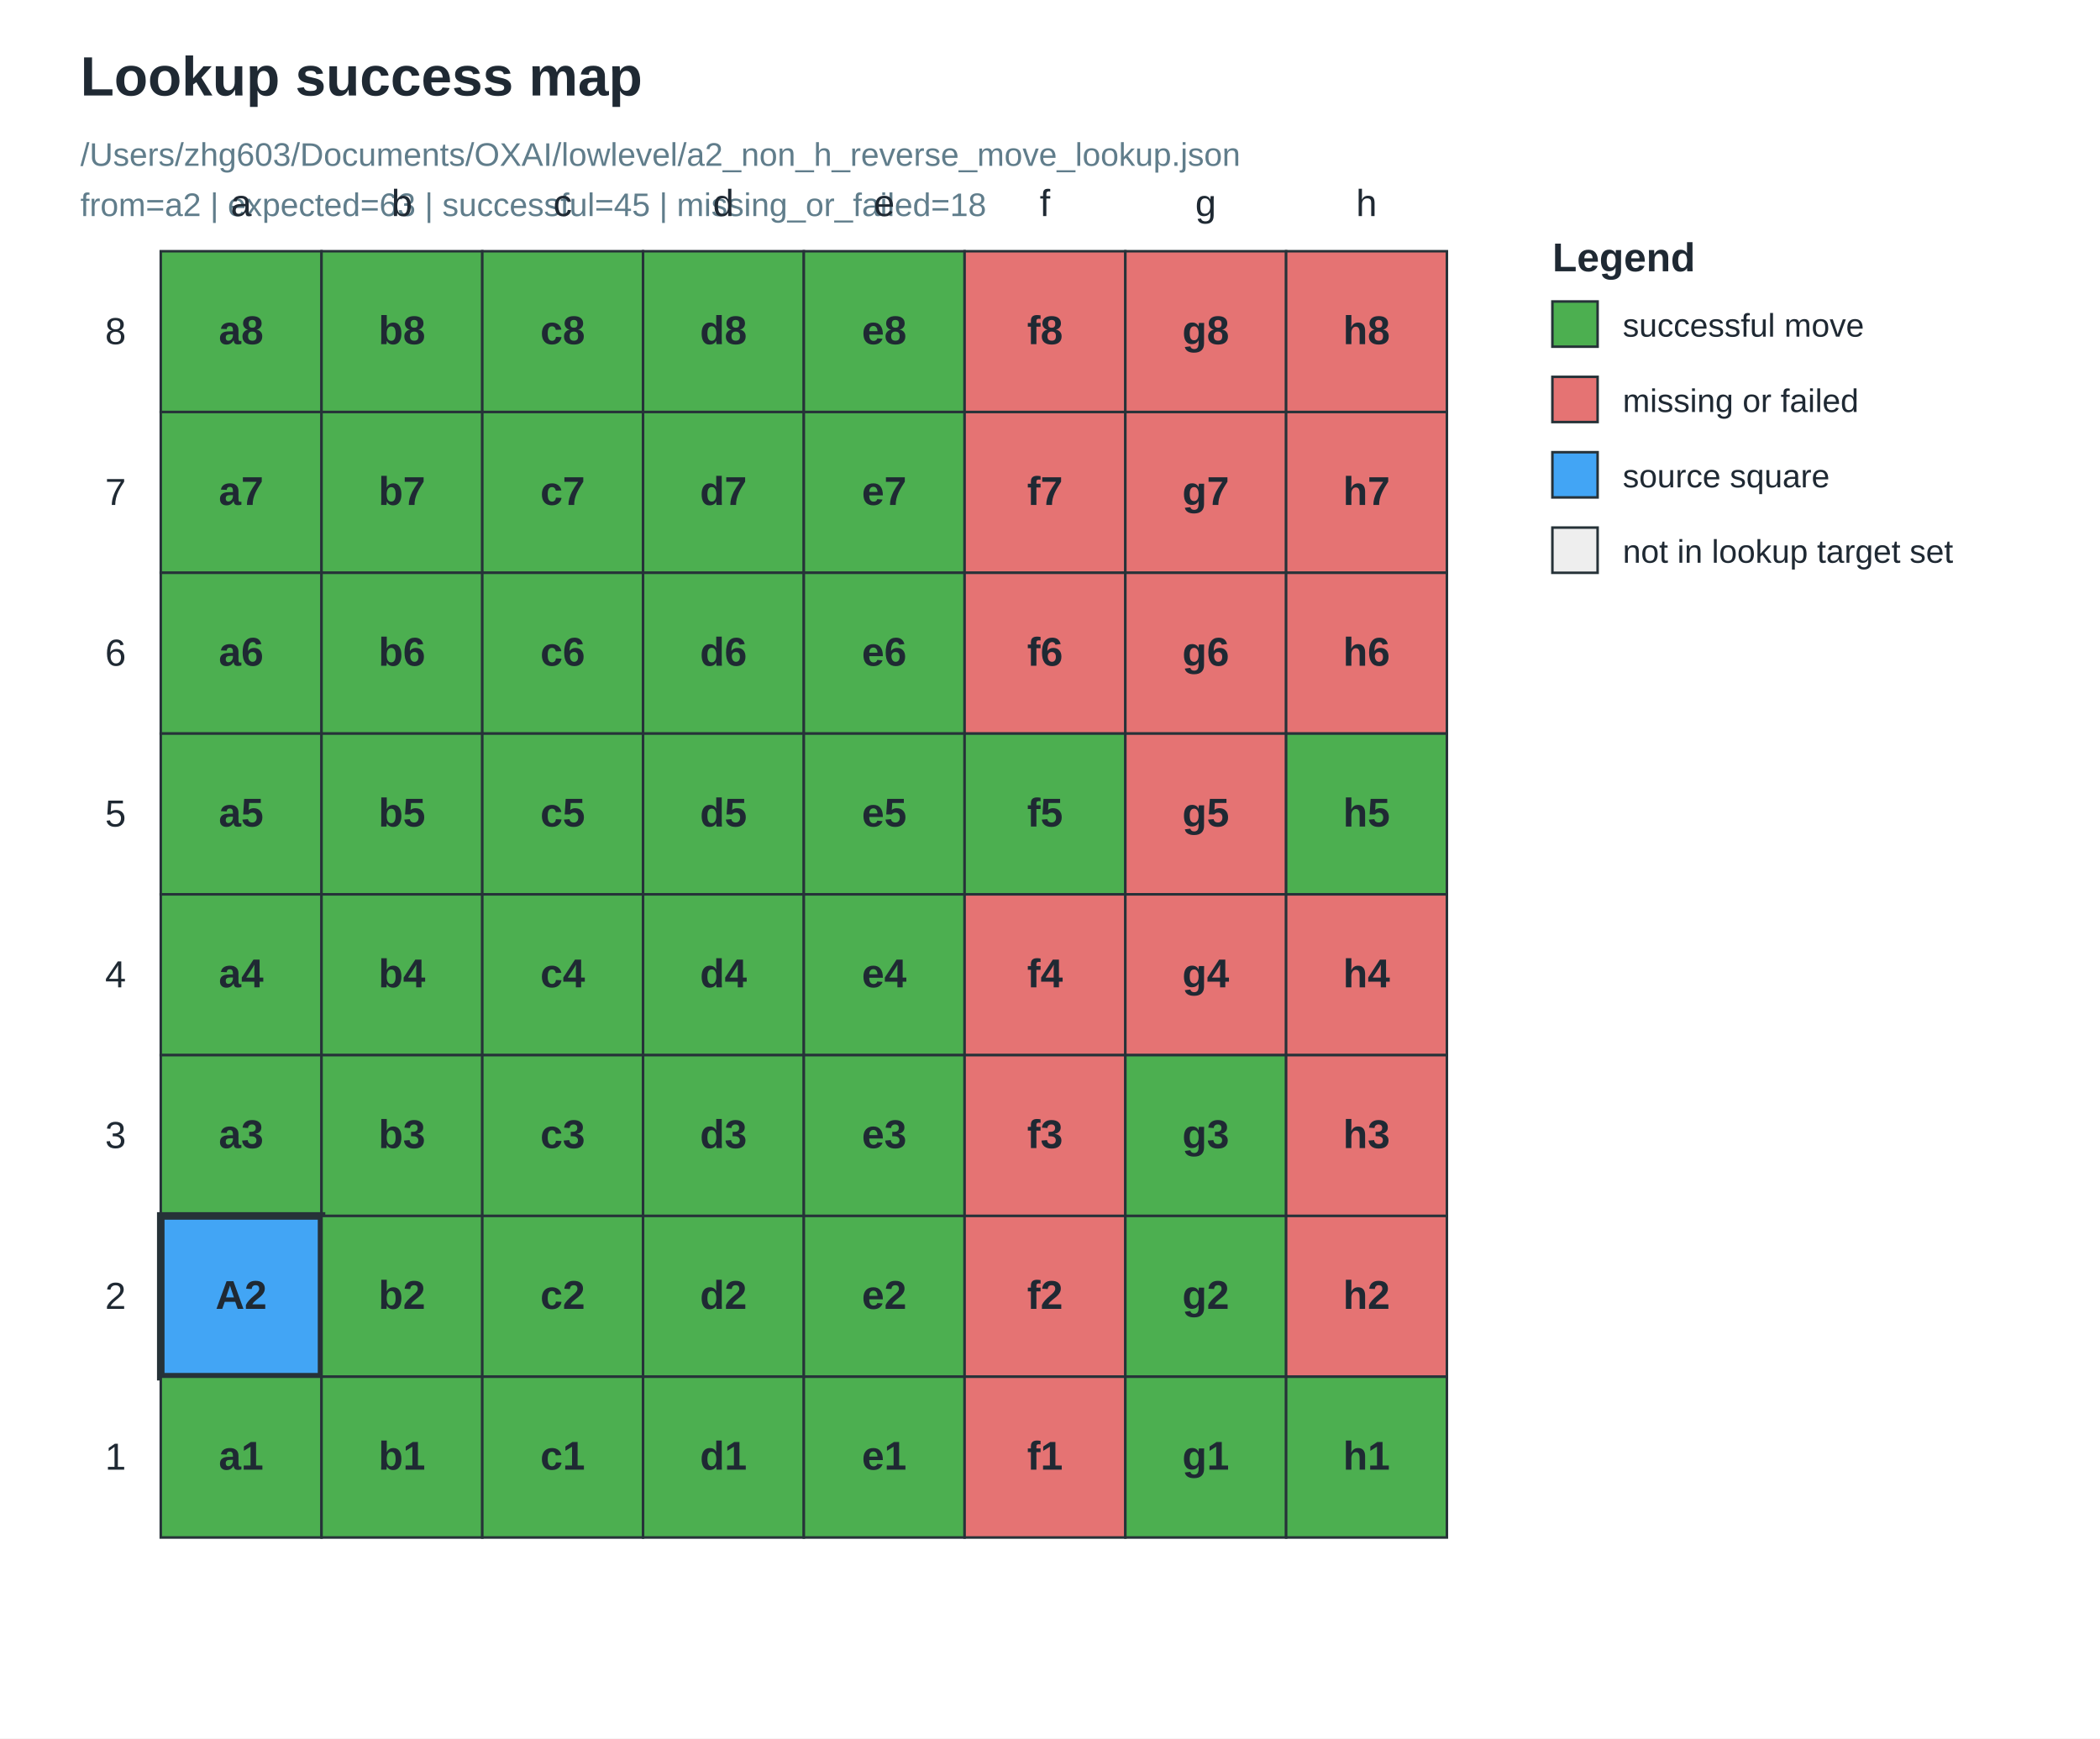
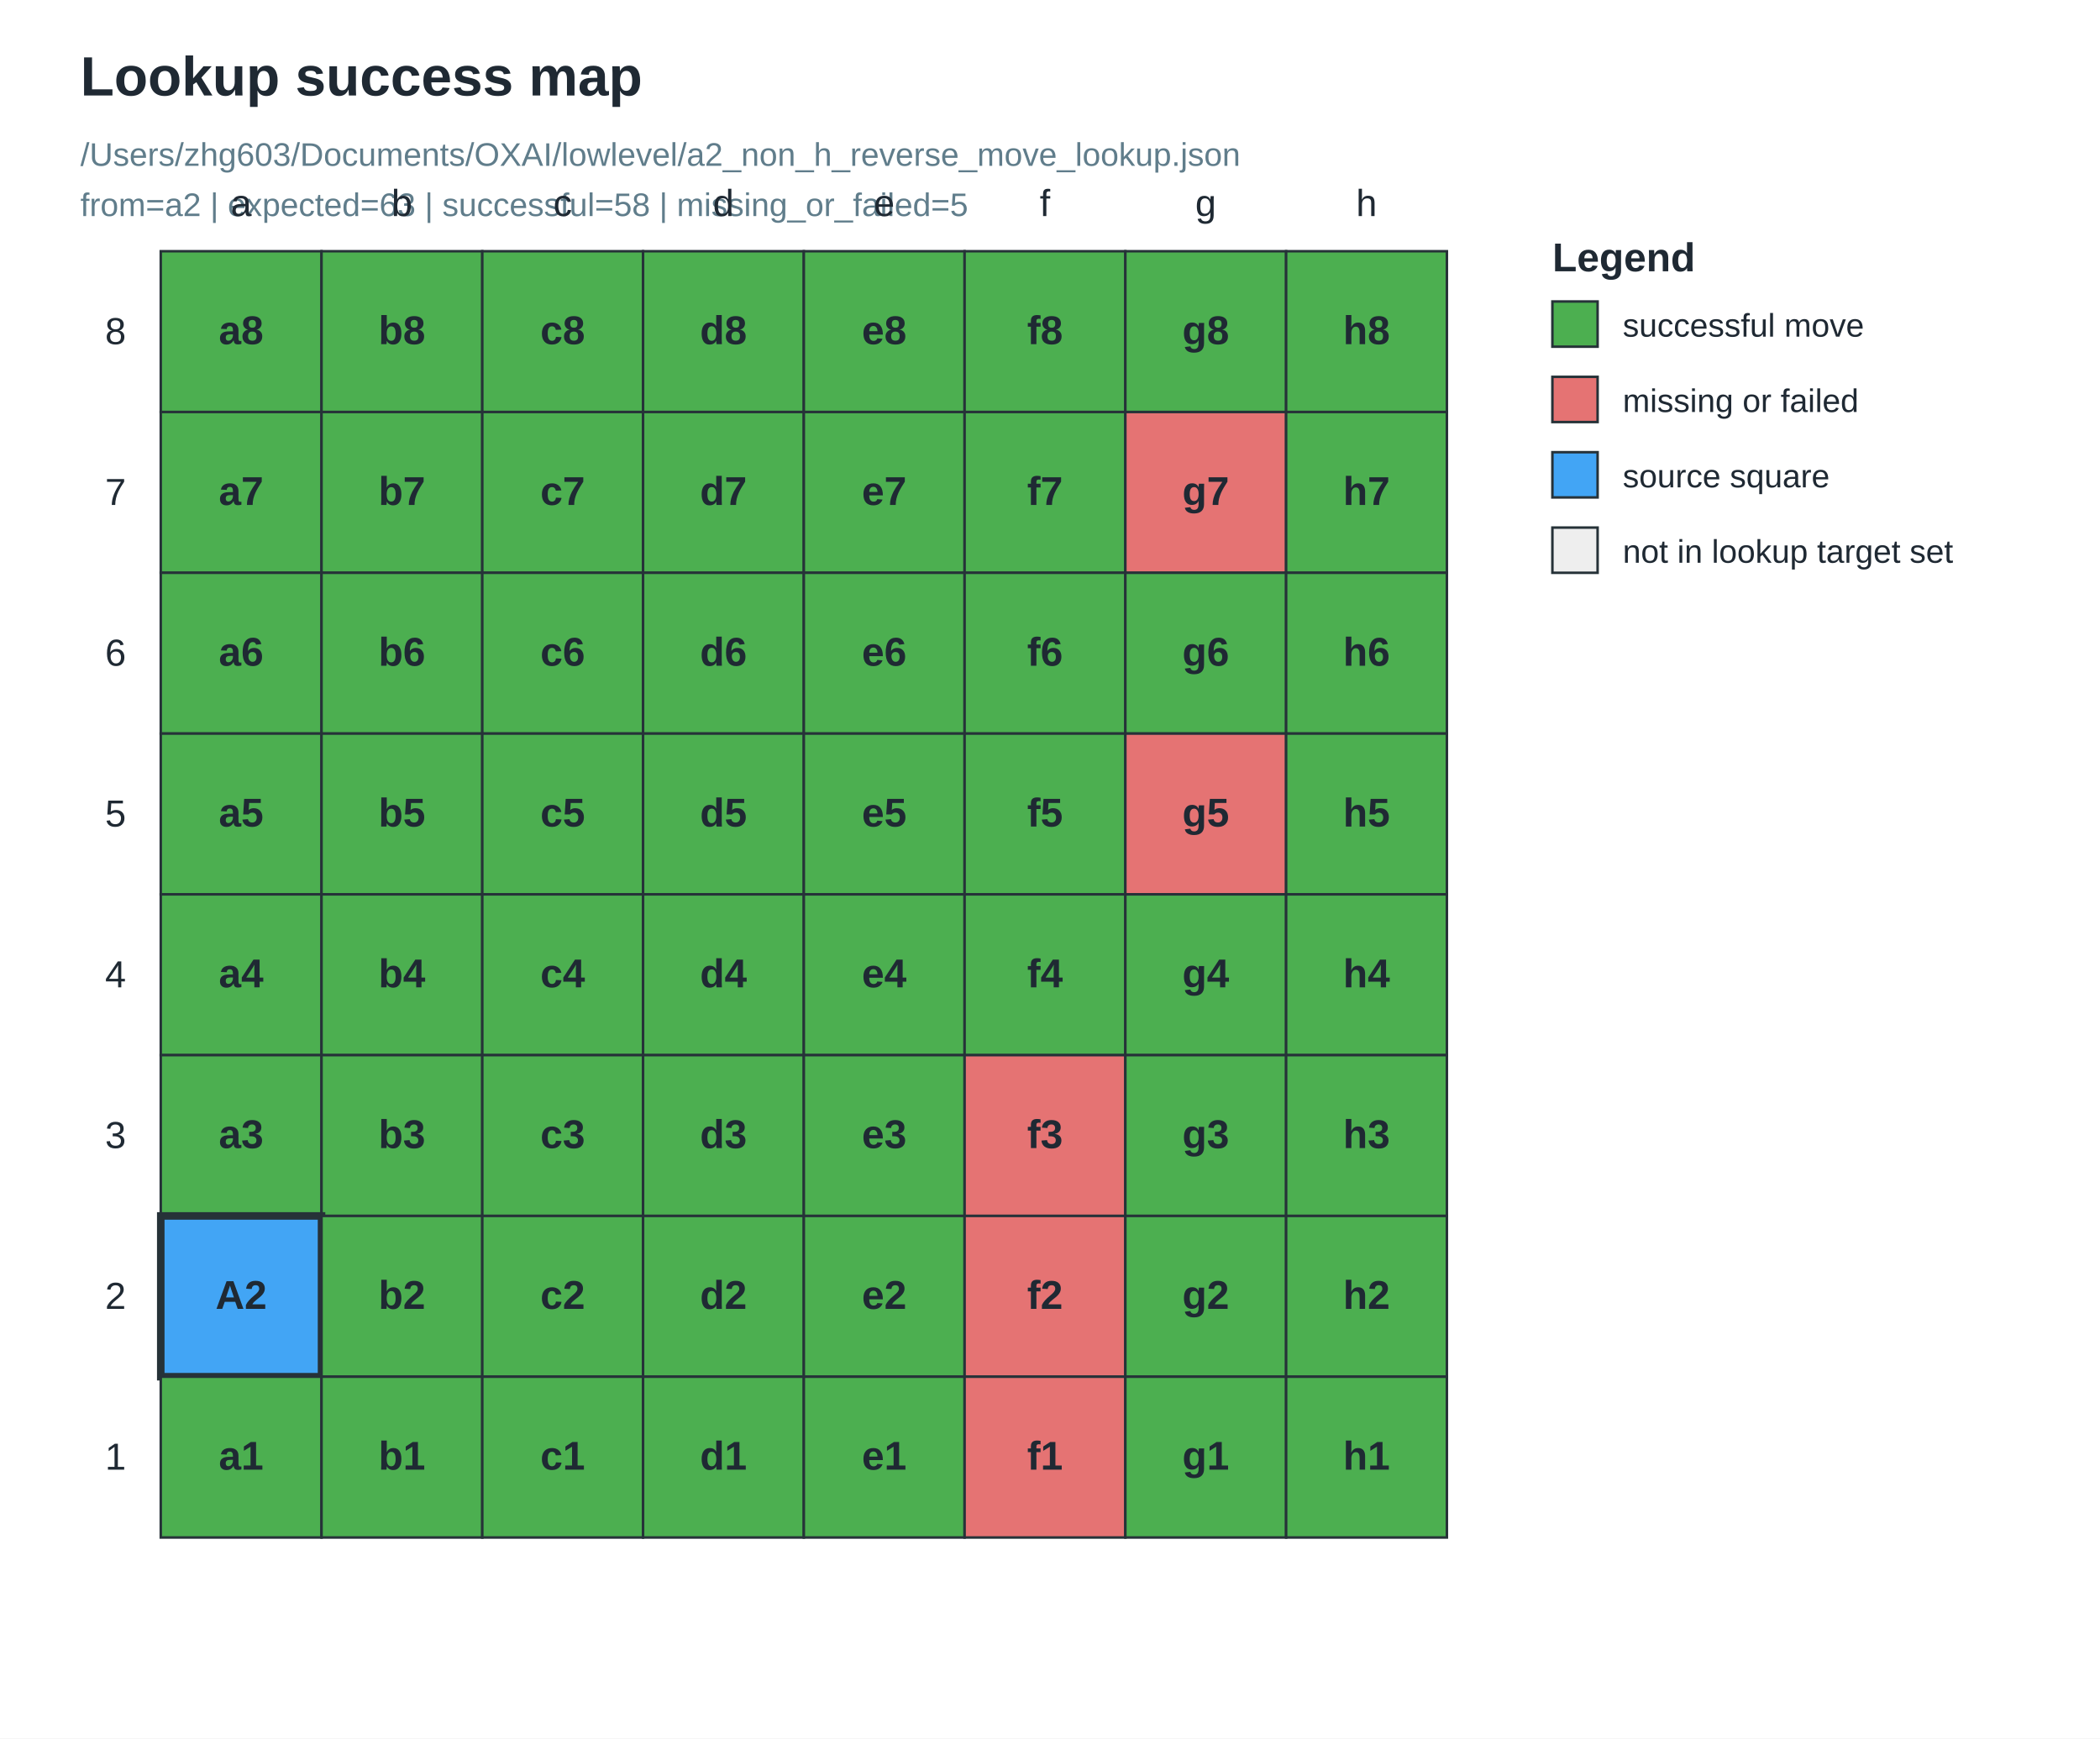
<svg xmlns="http://www.w3.org/2000/svg" width="836" height="692" viewBox="0 0 836 692">
  <rect width="100%" height="100%" fill="white" />
  <text x="32" y="38" font-family="Arial, sans-serif" font-size="22" font-weight="700" fill="#1f2933">Lookup success map</text>
  <text x="32" y="66" font-family="Arial, sans-serif" font-size="13" fill="#607d8b">/Users/zhg603/Documents/OXAI/lowlevel/a2_non_h_reverse_move_lookup.json</text>
-   <text x="32" y="86" font-family="Arial, sans-serif" font-size="13" fill="#607d8b">from=a2 | expected=63 | successful=45 | missing_or_failed=18</text>
+   <text x="32" y="86" font-family="Arial, sans-serif" font-size="13" fill="#607d8b">from=a2 | expected=63 | successful=58 | missing_or_failed=5</text>
  <text x="96.0" y="86" text-anchor="middle" font-family="Arial, sans-serif" font-size="15" fill="#1f2933">a</text>
  <text x="160.0" y="86" text-anchor="middle" font-family="Arial, sans-serif" font-size="15" fill="#1f2933">b</text>
  <text x="224.0" y="86" text-anchor="middle" font-family="Arial, sans-serif" font-size="15" fill="#1f2933">c</text>
  <text x="288.0" y="86" text-anchor="middle" font-family="Arial, sans-serif" font-size="15" fill="#1f2933">d</text>
  <text x="352.0" y="86" text-anchor="middle" font-family="Arial, sans-serif" font-size="15" fill="#1f2933">e</text>
  <text x="416.0" y="86" text-anchor="middle" font-family="Arial, sans-serif" font-size="15" fill="#1f2933">f</text>
  <text x="480.0" y="86" text-anchor="middle" font-family="Arial, sans-serif" font-size="15" fill="#1f2933">g</text>
  <text x="544.0" y="86" text-anchor="middle" font-family="Arial, sans-serif" font-size="15" fill="#1f2933">h</text>
  <text x="46" y="137.0" text-anchor="middle" font-family="Arial, sans-serif" font-size="15" fill="#1f2933">8</text>
  <text x="46" y="201.0" text-anchor="middle" font-family="Arial, sans-serif" font-size="15" fill="#1f2933">7</text>
  <text x="46" y="265.0" text-anchor="middle" font-family="Arial, sans-serif" font-size="15" fill="#1f2933">6</text>
  <text x="46" y="329.0" text-anchor="middle" font-family="Arial, sans-serif" font-size="15" fill="#1f2933">5</text>
  <text x="46" y="393.0" text-anchor="middle" font-family="Arial, sans-serif" font-size="15" fill="#1f2933">4</text>
  <text x="46" y="457.0" text-anchor="middle" font-family="Arial, sans-serif" font-size="15" fill="#1f2933">3</text>
  <text x="46" y="521.0" text-anchor="middle" font-family="Arial, sans-serif" font-size="15" fill="#1f2933">2</text>
  <text x="46" y="585.0" text-anchor="middle" font-family="Arial, sans-serif" font-size="15" fill="#1f2933">1</text>
  <rect x="64" y="100" width="64" height="64" fill="#4caf50" stroke="#263238" stroke-width="1">
</rect>
  <text x="96.0" y="137.0" text-anchor="middle" font-family="Arial, sans-serif" font-size="16" font-weight="700" fill="#1f2933">a8</text>
  <rect x="128" y="100" width="64" height="64" fill="#4caf50" stroke="#263238" stroke-width="1">
</rect>
  <text x="160.0" y="137.0" text-anchor="middle" font-family="Arial, sans-serif" font-size="16" font-weight="700" fill="#1f2933">b8</text>
  <rect x="192" y="100" width="64" height="64" fill="#4caf50" stroke="#263238" stroke-width="1">
</rect>
  <text x="224.0" y="137.0" text-anchor="middle" font-family="Arial, sans-serif" font-size="16" font-weight="700" fill="#1f2933">c8</text>
  <rect x="256" y="100" width="64" height="64" fill="#4caf50" stroke="#263238" stroke-width="1">
</rect>
  <text x="288.0" y="137.0" text-anchor="middle" font-family="Arial, sans-serif" font-size="16" font-weight="700" fill="#1f2933">d8</text>
  <rect x="320" y="100" width="64" height="64" fill="#4caf50" stroke="#263238" stroke-width="1">
</rect>
  <text x="352.0" y="137.0" text-anchor="middle" font-family="Arial, sans-serif" font-size="16" font-weight="700" fill="#1f2933">e8</text>
-   <rect x="384" y="100" width="64" height="64" fill="#e57373" stroke="#263238" stroke-width="1">
+   <rect x="384" y="100" width="64" height="64" fill="#4caf50" stroke="#263238" stroke-width="1">
</rect>
  <text x="416.0" y="137.0" text-anchor="middle" font-family="Arial, sans-serif" font-size="16" font-weight="700" fill="#1f2933">f8</text>
-   <rect x="448" y="100" width="64" height="64" fill="#e57373" stroke="#263238" stroke-width="1">
+   <rect x="448" y="100" width="64" height="64" fill="#4caf50" stroke="#263238" stroke-width="1">
</rect>
  <text x="480.0" y="137.0" text-anchor="middle" font-family="Arial, sans-serif" font-size="16" font-weight="700" fill="#1f2933">g8</text>
-   <rect x="512" y="100" width="64" height="64" fill="#e57373" stroke="#263238" stroke-width="1">
+   <rect x="512" y="100" width="64" height="64" fill="#4caf50" stroke="#263238" stroke-width="1">
</rect>
  <text x="544.0" y="137.0" text-anchor="middle" font-family="Arial, sans-serif" font-size="16" font-weight="700" fill="#1f2933">h8</text>
  <rect x="64" y="164" width="64" height="64" fill="#4caf50" stroke="#263238" stroke-width="1">
</rect>
  <text x="96.0" y="201.0" text-anchor="middle" font-family="Arial, sans-serif" font-size="16" font-weight="700" fill="#1f2933">a7</text>
  <rect x="128" y="164" width="64" height="64" fill="#4caf50" stroke="#263238" stroke-width="1">
</rect>
  <text x="160.0" y="201.0" text-anchor="middle" font-family="Arial, sans-serif" font-size="16" font-weight="700" fill="#1f2933">b7</text>
  <rect x="192" y="164" width="64" height="64" fill="#4caf50" stroke="#263238" stroke-width="1">
</rect>
  <text x="224.0" y="201.0" text-anchor="middle" font-family="Arial, sans-serif" font-size="16" font-weight="700" fill="#1f2933">c7</text>
  <rect x="256" y="164" width="64" height="64" fill="#4caf50" stroke="#263238" stroke-width="1">
</rect>
  <text x="288.0" y="201.0" text-anchor="middle" font-family="Arial, sans-serif" font-size="16" font-weight="700" fill="#1f2933">d7</text>
  <rect x="320" y="164" width="64" height="64" fill="#4caf50" stroke="#263238" stroke-width="1">
</rect>
  <text x="352.0" y="201.0" text-anchor="middle" font-family="Arial, sans-serif" font-size="16" font-weight="700" fill="#1f2933">e7</text>
-   <rect x="384" y="164" width="64" height="64" fill="#e57373" stroke="#263238" stroke-width="1">
+   <rect x="384" y="164" width="64" height="64" fill="#4caf50" stroke="#263238" stroke-width="1">
</rect>
  <text x="416.0" y="201.0" text-anchor="middle" font-family="Arial, sans-serif" font-size="16" font-weight="700" fill="#1f2933">f7</text>
  <rect x="448" y="164" width="64" height="64" fill="#e57373" stroke="#263238" stroke-width="1">
</rect>
  <text x="480.0" y="201.0" text-anchor="middle" font-family="Arial, sans-serif" font-size="16" font-weight="700" fill="#1f2933">g7</text>
-   <rect x="512" y="164" width="64" height="64" fill="#e57373" stroke="#263238" stroke-width="1">
+   <rect x="512" y="164" width="64" height="64" fill="#4caf50" stroke="#263238" stroke-width="1">
</rect>
  <text x="544.0" y="201.0" text-anchor="middle" font-family="Arial, sans-serif" font-size="16" font-weight="700" fill="#1f2933">h7</text>
  <rect x="64" y="228" width="64" height="64" fill="#4caf50" stroke="#263238" stroke-width="1">
</rect>
  <text x="96.0" y="265.0" text-anchor="middle" font-family="Arial, sans-serif" font-size="16" font-weight="700" fill="#1f2933">a6</text>
  <rect x="128" y="228" width="64" height="64" fill="#4caf50" stroke="#263238" stroke-width="1">
</rect>
  <text x="160.0" y="265.0" text-anchor="middle" font-family="Arial, sans-serif" font-size="16" font-weight="700" fill="#1f2933">b6</text>
  <rect x="192" y="228" width="64" height="64" fill="#4caf50" stroke="#263238" stroke-width="1">
</rect>
  <text x="224.0" y="265.0" text-anchor="middle" font-family="Arial, sans-serif" font-size="16" font-weight="700" fill="#1f2933">c6</text>
  <rect x="256" y="228" width="64" height="64" fill="#4caf50" stroke="#263238" stroke-width="1">
</rect>
  <text x="288.0" y="265.0" text-anchor="middle" font-family="Arial, sans-serif" font-size="16" font-weight="700" fill="#1f2933">d6</text>
  <rect x="320" y="228" width="64" height="64" fill="#4caf50" stroke="#263238" stroke-width="1">
</rect>
  <text x="352.0" y="265.0" text-anchor="middle" font-family="Arial, sans-serif" font-size="16" font-weight="700" fill="#1f2933">e6</text>
-   <rect x="384" y="228" width="64" height="64" fill="#e57373" stroke="#263238" stroke-width="1">
+   <rect x="384" y="228" width="64" height="64" fill="#4caf50" stroke="#263238" stroke-width="1">
</rect>
  <text x="416.0" y="265.0" text-anchor="middle" font-family="Arial, sans-serif" font-size="16" font-weight="700" fill="#1f2933">f6</text>
-   <rect x="448" y="228" width="64" height="64" fill="#e57373" stroke="#263238" stroke-width="1">
+   <rect x="448" y="228" width="64" height="64" fill="#4caf50" stroke="#263238" stroke-width="1">
</rect>
  <text x="480.0" y="265.0" text-anchor="middle" font-family="Arial, sans-serif" font-size="16" font-weight="700" fill="#1f2933">g6</text>
-   <rect x="512" y="228" width="64" height="64" fill="#e57373" stroke="#263238" stroke-width="1">
+   <rect x="512" y="228" width="64" height="64" fill="#4caf50" stroke="#263238" stroke-width="1">
</rect>
  <text x="544.0" y="265.0" text-anchor="middle" font-family="Arial, sans-serif" font-size="16" font-weight="700" fill="#1f2933">h6</text>
  <rect x="64" y="292" width="64" height="64" fill="#4caf50" stroke="#263238" stroke-width="1">
</rect>
  <text x="96.0" y="329.0" text-anchor="middle" font-family="Arial, sans-serif" font-size="16" font-weight="700" fill="#1f2933">a5</text>
  <rect x="128" y="292" width="64" height="64" fill="#4caf50" stroke="#263238" stroke-width="1">
</rect>
  <text x="160.0" y="329.0" text-anchor="middle" font-family="Arial, sans-serif" font-size="16" font-weight="700" fill="#1f2933">b5</text>
  <rect x="192" y="292" width="64" height="64" fill="#4caf50" stroke="#263238" stroke-width="1">
</rect>
  <text x="224.0" y="329.0" text-anchor="middle" font-family="Arial, sans-serif" font-size="16" font-weight="700" fill="#1f2933">c5</text>
  <rect x="256" y="292" width="64" height="64" fill="#4caf50" stroke="#263238" stroke-width="1">
</rect>
  <text x="288.0" y="329.0" text-anchor="middle" font-family="Arial, sans-serif" font-size="16" font-weight="700" fill="#1f2933">d5</text>
  <rect x="320" y="292" width="64" height="64" fill="#4caf50" stroke="#263238" stroke-width="1">
</rect>
  <text x="352.0" y="329.0" text-anchor="middle" font-family="Arial, sans-serif" font-size="16" font-weight="700" fill="#1f2933">e5</text>
  <rect x="384" y="292" width="64" height="64" fill="#4caf50" stroke="#263238" stroke-width="1">
</rect>
  <text x="416.0" y="329.0" text-anchor="middle" font-family="Arial, sans-serif" font-size="16" font-weight="700" fill="#1f2933">f5</text>
  <rect x="448" y="292" width="64" height="64" fill="#e57373" stroke="#263238" stroke-width="1">
</rect>
  <text x="480.0" y="329.0" text-anchor="middle" font-family="Arial, sans-serif" font-size="16" font-weight="700" fill="#1f2933">g5</text>
  <rect x="512" y="292" width="64" height="64" fill="#4caf50" stroke="#263238" stroke-width="1">
</rect>
  <text x="544.0" y="329.0" text-anchor="middle" font-family="Arial, sans-serif" font-size="16" font-weight="700" fill="#1f2933">h5</text>
  <rect x="64" y="356" width="64" height="64" fill="#4caf50" stroke="#263238" stroke-width="1">
</rect>
  <text x="96.0" y="393.0" text-anchor="middle" font-family="Arial, sans-serif" font-size="16" font-weight="700" fill="#1f2933">a4</text>
  <rect x="128" y="356" width="64" height="64" fill="#4caf50" stroke="#263238" stroke-width="1">
</rect>
  <text x="160.0" y="393.0" text-anchor="middle" font-family="Arial, sans-serif" font-size="16" font-weight="700" fill="#1f2933">b4</text>
  <rect x="192" y="356" width="64" height="64" fill="#4caf50" stroke="#263238" stroke-width="1">
</rect>
  <text x="224.0" y="393.0" text-anchor="middle" font-family="Arial, sans-serif" font-size="16" font-weight="700" fill="#1f2933">c4</text>
  <rect x="256" y="356" width="64" height="64" fill="#4caf50" stroke="#263238" stroke-width="1">
</rect>
  <text x="288.0" y="393.0" text-anchor="middle" font-family="Arial, sans-serif" font-size="16" font-weight="700" fill="#1f2933">d4</text>
  <rect x="320" y="356" width="64" height="64" fill="#4caf50" stroke="#263238" stroke-width="1">
</rect>
  <text x="352.0" y="393.0" text-anchor="middle" font-family="Arial, sans-serif" font-size="16" font-weight="700" fill="#1f2933">e4</text>
-   <rect x="384" y="356" width="64" height="64" fill="#e57373" stroke="#263238" stroke-width="1">
+   <rect x="384" y="356" width="64" height="64" fill="#4caf50" stroke="#263238" stroke-width="1">
</rect>
  <text x="416.0" y="393.0" text-anchor="middle" font-family="Arial, sans-serif" font-size="16" font-weight="700" fill="#1f2933">f4</text>
-   <rect x="448" y="356" width="64" height="64" fill="#e57373" stroke="#263238" stroke-width="1">
+   <rect x="448" y="356" width="64" height="64" fill="#4caf50" stroke="#263238" stroke-width="1">
</rect>
  <text x="480.0" y="393.0" text-anchor="middle" font-family="Arial, sans-serif" font-size="16" font-weight="700" fill="#1f2933">g4</text>
-   <rect x="512" y="356" width="64" height="64" fill="#e57373" stroke="#263238" stroke-width="1">
+   <rect x="512" y="356" width="64" height="64" fill="#4caf50" stroke="#263238" stroke-width="1">
</rect>
  <text x="544.0" y="393.0" text-anchor="middle" font-family="Arial, sans-serif" font-size="16" font-weight="700" fill="#1f2933">h4</text>
  <rect x="64" y="420" width="64" height="64" fill="#4caf50" stroke="#263238" stroke-width="1">
</rect>
  <text x="96.0" y="457.0" text-anchor="middle" font-family="Arial, sans-serif" font-size="16" font-weight="700" fill="#1f2933">a3</text>
  <rect x="128" y="420" width="64" height="64" fill="#4caf50" stroke="#263238" stroke-width="1">
</rect>
  <text x="160.0" y="457.0" text-anchor="middle" font-family="Arial, sans-serif" font-size="16" font-weight="700" fill="#1f2933">b3</text>
  <rect x="192" y="420" width="64" height="64" fill="#4caf50" stroke="#263238" stroke-width="1">
</rect>
  <text x="224.0" y="457.0" text-anchor="middle" font-family="Arial, sans-serif" font-size="16" font-weight="700" fill="#1f2933">c3</text>
  <rect x="256" y="420" width="64" height="64" fill="#4caf50" stroke="#263238" stroke-width="1">
</rect>
  <text x="288.0" y="457.0" text-anchor="middle" font-family="Arial, sans-serif" font-size="16" font-weight="700" fill="#1f2933">d3</text>
  <rect x="320" y="420" width="64" height="64" fill="#4caf50" stroke="#263238" stroke-width="1">
</rect>
  <text x="352.0" y="457.0" text-anchor="middle" font-family="Arial, sans-serif" font-size="16" font-weight="700" fill="#1f2933">e3</text>
  <rect x="384" y="420" width="64" height="64" fill="#e57373" stroke="#263238" stroke-width="1">
</rect>
  <text x="416.0" y="457.0" text-anchor="middle" font-family="Arial, sans-serif" font-size="16" font-weight="700" fill="#1f2933">f3</text>
  <rect x="448" y="420" width="64" height="64" fill="#4caf50" stroke="#263238" stroke-width="1">
</rect>
  <text x="480.0" y="457.0" text-anchor="middle" font-family="Arial, sans-serif" font-size="16" font-weight="700" fill="#1f2933">g3</text>
-   <rect x="512" y="420" width="64" height="64" fill="#e57373" stroke="#263238" stroke-width="1">
+   <rect x="512" y="420" width="64" height="64" fill="#4caf50" stroke="#263238" stroke-width="1">
</rect>
  <text x="544.0" y="457.0" text-anchor="middle" font-family="Arial, sans-serif" font-size="16" font-weight="700" fill="#1f2933">h3</text>
  <rect x="64" y="484" width="64" height="64" fill="#42a5f5" stroke="#263238" stroke-width="3">
</rect>
  <text x="96.0" y="521.0" text-anchor="middle" font-family="Arial, sans-serif" font-size="16" font-weight="700" fill="#1f2933">A2</text>
  <rect x="128" y="484" width="64" height="64" fill="#4caf50" stroke="#263238" stroke-width="1">
</rect>
  <text x="160.0" y="521.0" text-anchor="middle" font-family="Arial, sans-serif" font-size="16" font-weight="700" fill="#1f2933">b2</text>
  <rect x="192" y="484" width="64" height="64" fill="#4caf50" stroke="#263238" stroke-width="1">
</rect>
  <text x="224.0" y="521.0" text-anchor="middle" font-family="Arial, sans-serif" font-size="16" font-weight="700" fill="#1f2933">c2</text>
  <rect x="256" y="484" width="64" height="64" fill="#4caf50" stroke="#263238" stroke-width="1">
</rect>
  <text x="288.0" y="521.0" text-anchor="middle" font-family="Arial, sans-serif" font-size="16" font-weight="700" fill="#1f2933">d2</text>
  <rect x="320" y="484" width="64" height="64" fill="#4caf50" stroke="#263238" stroke-width="1">
</rect>
  <text x="352.0" y="521.0" text-anchor="middle" font-family="Arial, sans-serif" font-size="16" font-weight="700" fill="#1f2933">e2</text>
  <rect x="384" y="484" width="64" height="64" fill="#e57373" stroke="#263238" stroke-width="1">
</rect>
  <text x="416.0" y="521.0" text-anchor="middle" font-family="Arial, sans-serif" font-size="16" font-weight="700" fill="#1f2933">f2</text>
  <rect x="448" y="484" width="64" height="64" fill="#4caf50" stroke="#263238" stroke-width="1">
</rect>
  <text x="480.0" y="521.0" text-anchor="middle" font-family="Arial, sans-serif" font-size="16" font-weight="700" fill="#1f2933">g2</text>
-   <rect x="512" y="484" width="64" height="64" fill="#e57373" stroke="#263238" stroke-width="1">
+   <rect x="512" y="484" width="64" height="64" fill="#4caf50" stroke="#263238" stroke-width="1">
</rect>
  <text x="544.0" y="521.0" text-anchor="middle" font-family="Arial, sans-serif" font-size="16" font-weight="700" fill="#1f2933">h2</text>
  <rect x="64" y="548" width="64" height="64" fill="#4caf50" stroke="#263238" stroke-width="1">
</rect>
  <text x="96.0" y="585.0" text-anchor="middle" font-family="Arial, sans-serif" font-size="16" font-weight="700" fill="#1f2933">a1</text>
  <rect x="128" y="548" width="64" height="64" fill="#4caf50" stroke="#263238" stroke-width="1">
</rect>
  <text x="160.0" y="585.0" text-anchor="middle" font-family="Arial, sans-serif" font-size="16" font-weight="700" fill="#1f2933">b1</text>
  <rect x="192" y="548" width="64" height="64" fill="#4caf50" stroke="#263238" stroke-width="1">
</rect>
  <text x="224.0" y="585.0" text-anchor="middle" font-family="Arial, sans-serif" font-size="16" font-weight="700" fill="#1f2933">c1</text>
  <rect x="256" y="548" width="64" height="64" fill="#4caf50" stroke="#263238" stroke-width="1">
</rect>
  <text x="288.0" y="585.0" text-anchor="middle" font-family="Arial, sans-serif" font-size="16" font-weight="700" fill="#1f2933">d1</text>
  <rect x="320" y="548" width="64" height="64" fill="#4caf50" stroke="#263238" stroke-width="1">
</rect>
  <text x="352.0" y="585.0" text-anchor="middle" font-family="Arial, sans-serif" font-size="16" font-weight="700" fill="#1f2933">e1</text>
  <rect x="384" y="548" width="64" height="64" fill="#e57373" stroke="#263238" stroke-width="1">
</rect>
  <text x="416.0" y="585.0" text-anchor="middle" font-family="Arial, sans-serif" font-size="16" font-weight="700" fill="#1f2933">f1</text>
  <rect x="448" y="548" width="64" height="64" fill="#4caf50" stroke="#263238" stroke-width="1">
</rect>
  <text x="480.0" y="585.0" text-anchor="middle" font-family="Arial, sans-serif" font-size="16" font-weight="700" fill="#1f2933">g1</text>
  <rect x="512" y="548" width="64" height="64" fill="#4caf50" stroke="#263238" stroke-width="1">
</rect>
  <text x="544.0" y="585.0" text-anchor="middle" font-family="Arial, sans-serif" font-size="16" font-weight="700" fill="#1f2933">h1</text>
  <text x="618" y="108" font-family="Arial, sans-serif" font-size="16" font-weight="700" fill="#1f2933">Legend</text>
  <rect x="618" y="120" width="18" height="18" fill="#4caf50" stroke="#263238" stroke-width="1" />
  <text x="646" y="134" font-family="Arial, sans-serif" font-size="13" fill="#1f2933">successful move</text>
  <rect x="618" y="150" width="18" height="18" fill="#e57373" stroke="#263238" stroke-width="1" />
  <text x="646" y="164" font-family="Arial, sans-serif" font-size="13" fill="#1f2933">missing or failed</text>
  <rect x="618" y="180" width="18" height="18" fill="#42a5f5" stroke="#263238" stroke-width="1" />
  <text x="646" y="194" font-family="Arial, sans-serif" font-size="13" fill="#1f2933">source square</text>
  <rect x="618" y="210" width="18" height="18" fill="#eeeeee" stroke="#263238" stroke-width="1" />
  <text x="646" y="224" font-family="Arial, sans-serif" font-size="13" fill="#1f2933">not in lookup target set</text>
</svg>
